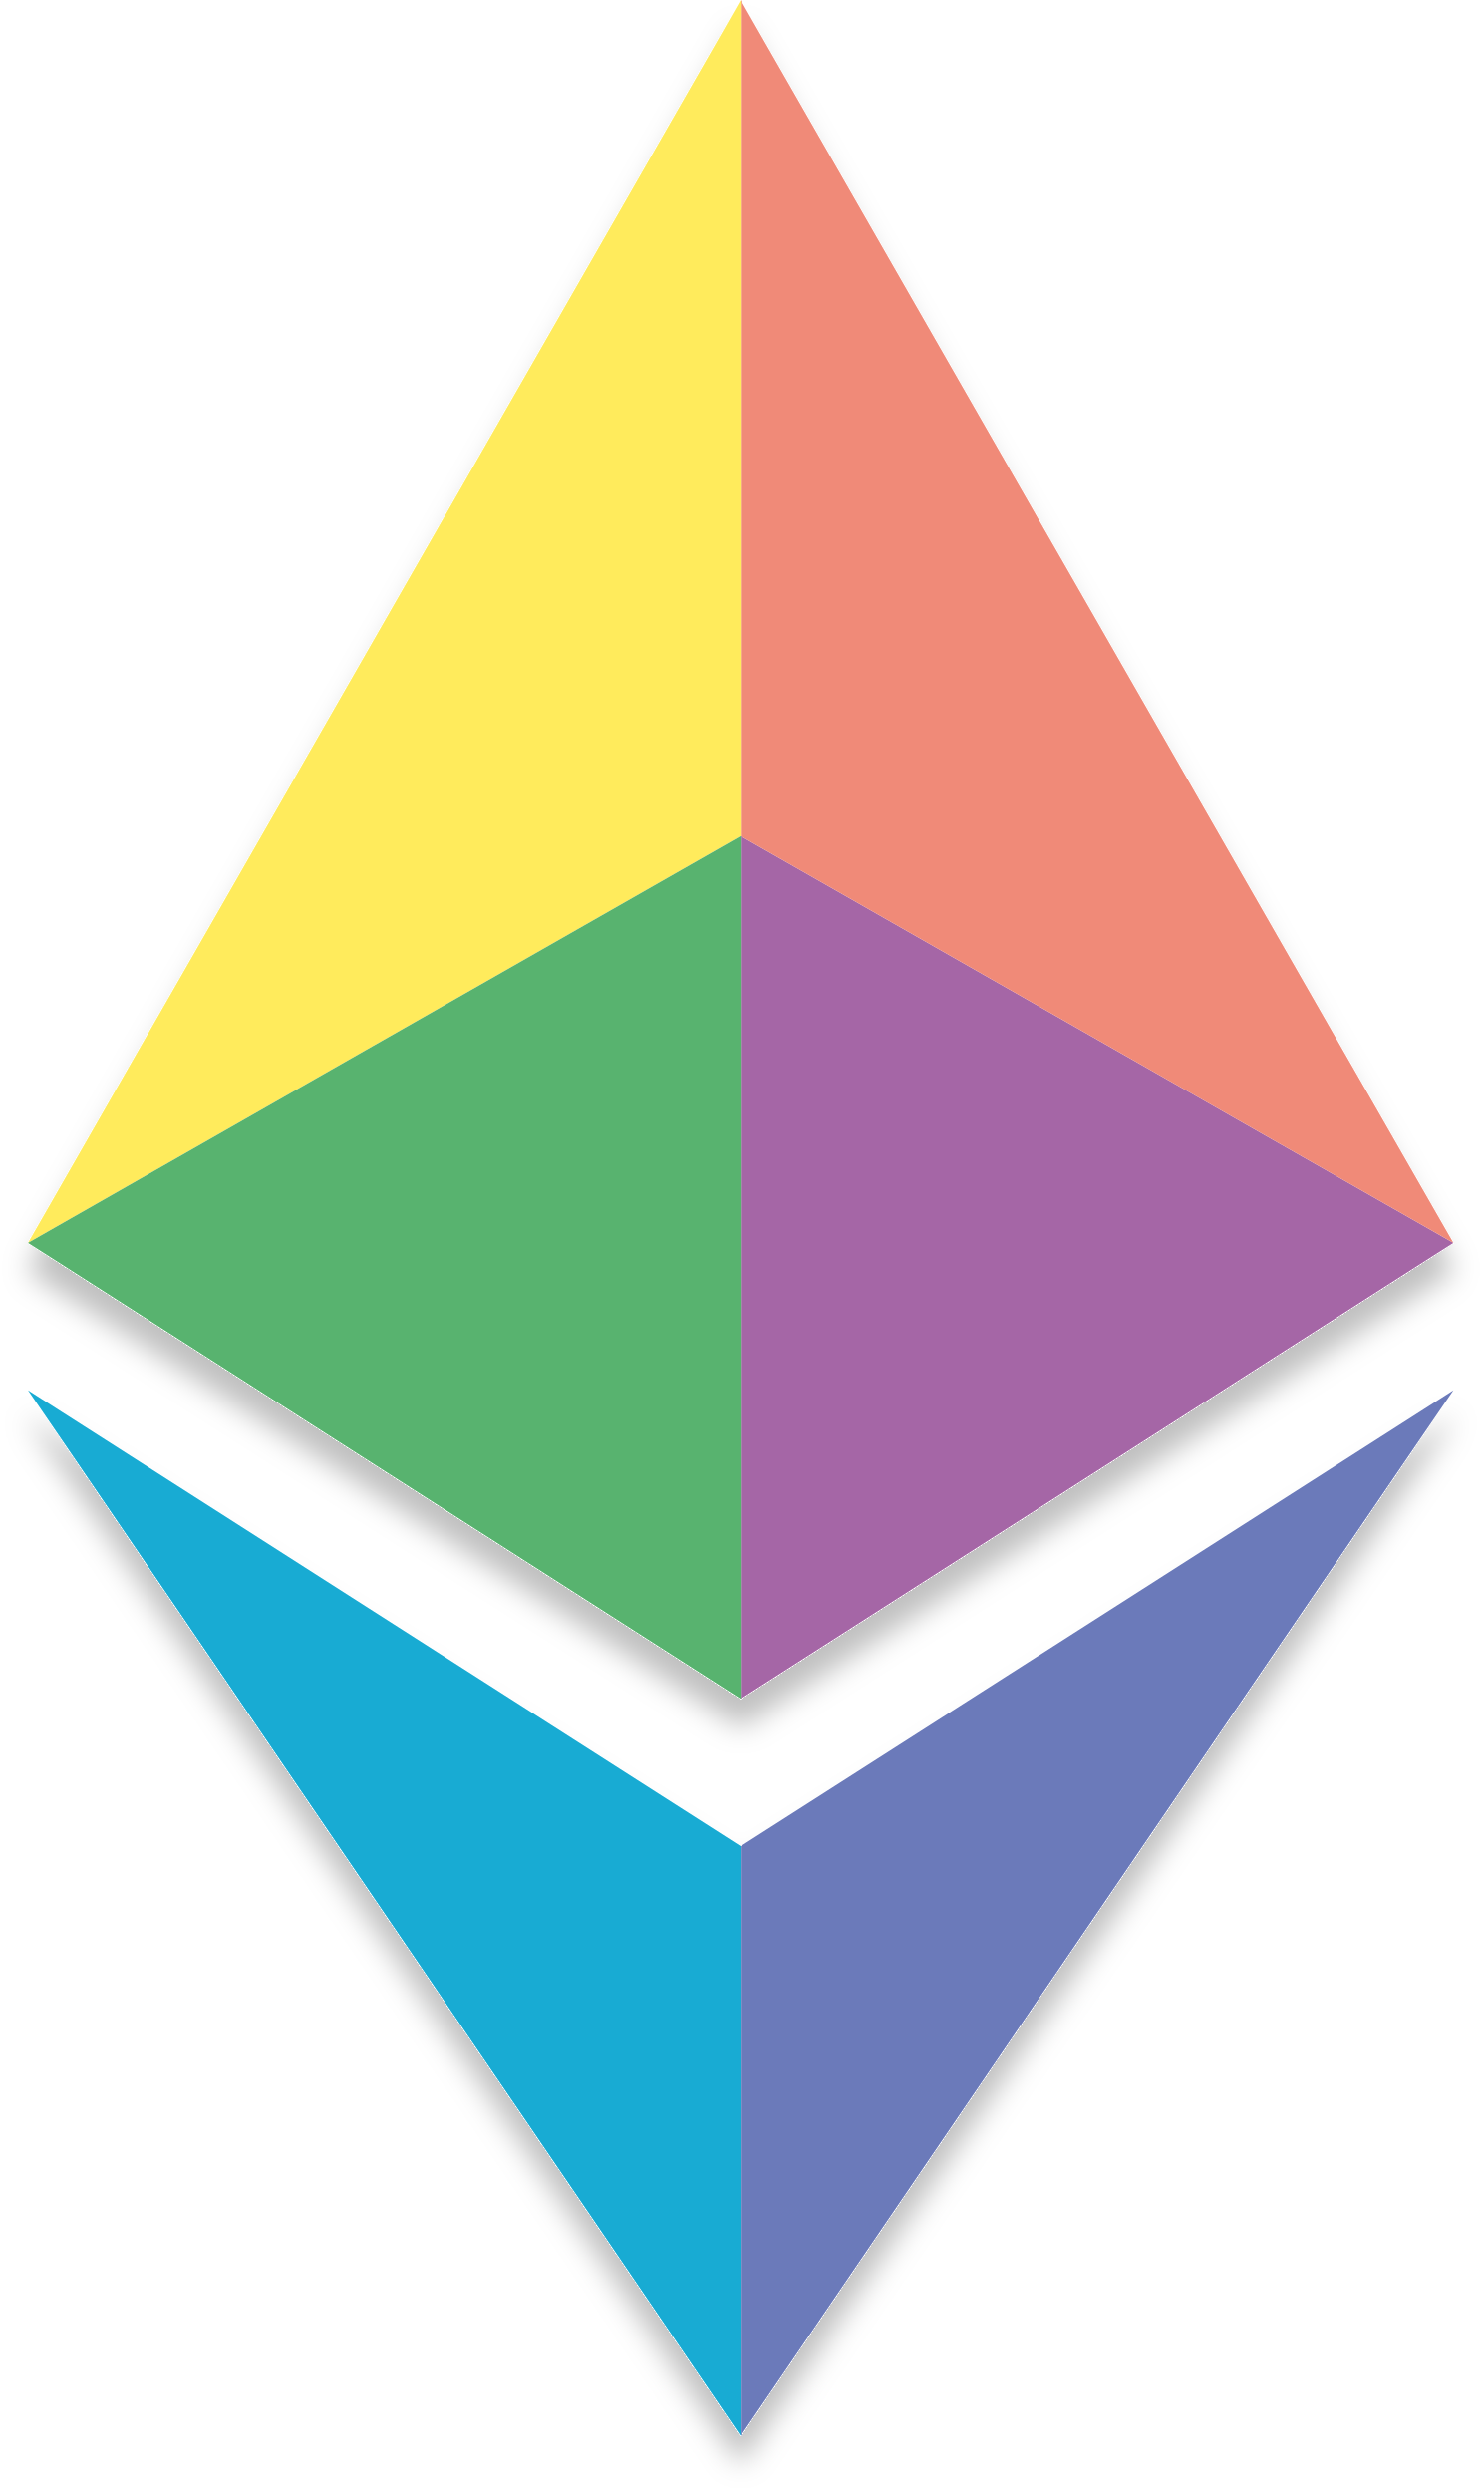
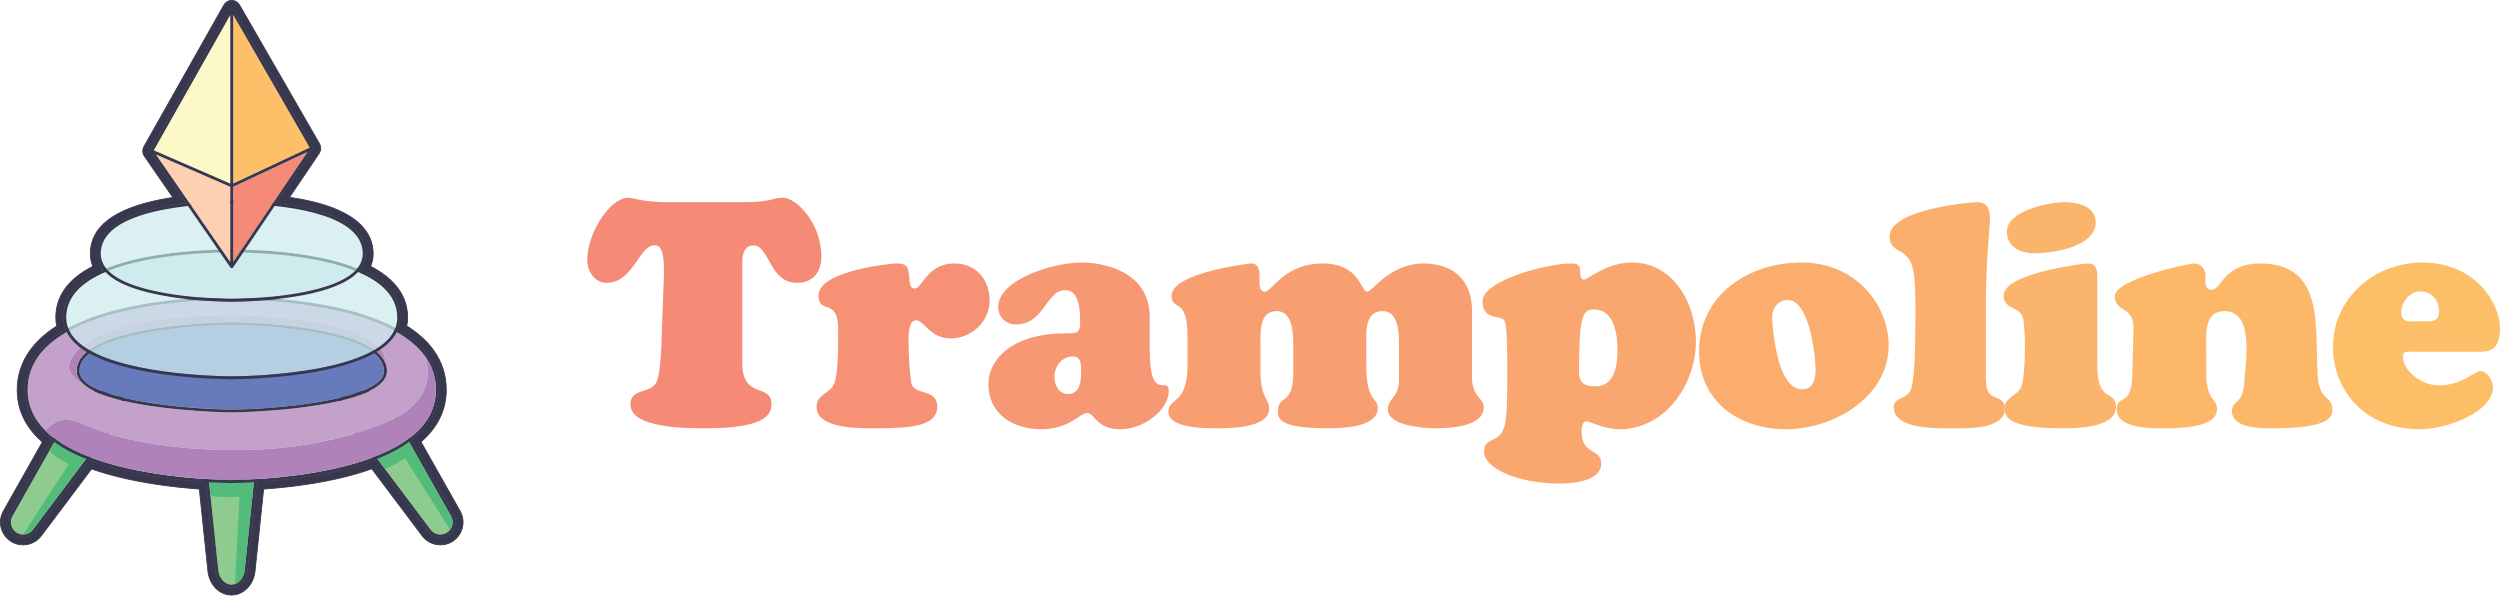
- <svg xmlns="http://www.w3.org/2000/svg" width="212" height="356" viewBox="0 0 212 356" fill="none">
-   <g filter="url(#filter0_d_206_37)">
-     <path d="M105.828 263.741V348L4 198.607L105.828 263.741Z" fill="#18ABD3" />
-     <path d="M207.663 198.607L105.828 348V263.741L207.663 198.607Z" fill="#6B7ABA" />
-     <path d="M207.663 177.557L105.828 119.439V242.699L207.663 177.557Z" fill="#A566A6" />
-     <path d="M207.663 177.557L105.828 0V119.439L207.663 177.557Z" fill="#F08A78" />
-     <path d="M105.828 0V119.439L4 177.557L105.828 0Z" fill="#FFEB5C" />
-     <path d="M105.828 119.439V242.699L4 177.557L105.828 119.439Z" fill="#58B36F" />
+ <svg xmlns="http://www.w3.org/2000/svg" id="Layer_1" data-name="Layer 1" viewBox="0 0 599.124 142.705">
+   <defs>
+     <style>
+       .cls-1 {
+         fill: #f89f72;
+       }
+ 
+       .cls-2 {
+         fill: #f58b77;
+       }
+ 
+       .cls-3 {
+         fill: #fab06c;
+       }
+ 
+       .cls-4 {
+         fill: #faad6c;
+       }
+ 
+       .cls-5 {
+         fill: #f9a66f;
+       }
+ 
+       .cls-6 {
+         fill: #677bbc;
+       }
+ 
+       .cls-7 {
+         fill: #f69175;
+       }
+ 
+       .cls-8 {
+         fill: #f79874;
+       }
+ 
+       .cls-9 {
+         fill: #fdd0b2;
+       }
+ 
+       .cls-10 {
+         fill: #fbb46b;
+       }
+ 
+       .cls-11 {
+         fill: #fcb868;
+       }
+ 
+       .cls-12 {
+         fill: #fdbe68;
+       }
+ 
+       .cls-13 {
+         fill: #fdc068;
+       }
+ 
+       .cls-14 {
+         fill: #fcf8c8;
+       }
+ 
+       .cls-15 {
+         fill: #8dcb8e;
+       }
+ 
+       .cls-16 {
+         fill: #8eacb1;
+       }
+ 
+       .cls-17, .cls-18 {
+         fill: #ceebed;
+       }
+ 
+       .cls-19 {
+         fill: #b082ba;
+       }
+ 
+       .cls-20 {
+         fill: #c3a1cb;
+       }
+ 
+       .cls-21, .cls-22 {
+         fill: #37374d;
+       }
+ 
+       .cls-23 {
+         fill: #54bc7b;
+       }
+ 
+       .cls-22 {
+         stroke: #37374d;
+         stroke-miterlimit: 10;
+         stroke-width: .2px;
+       }
+ 
+       .cls-18 {
+         opacity: .75;
+       }
+     </style>
+   </defs>
+   <g>
+     <g>
+       <g>
+         <path class="cls-15" d="m60.839,115.602l-2.2,21.02c-.17,1.63-1.12,2.92-2.33,3.34-.27.09-.55.14-.84.14-1.59,0-2.95-1.49-3.16-3.48l-1.86-17.74-.34-3.28c-.1-.89.06-1.79.42-2.55.16-.35.38-.68.63-.96.59-.65,1.34-1.01,2.11-1.01h4.4c.78,0,1.53.36,2.11,1.01.26.28.47.61.63.96.37.76.52,1.66.43,2.55Z" />
+         <path class="cls-15" d="m28.789,99.102l-4.82,6.42-16.08,21.39c-.55.73-1.43,1.17-2.34,1.17-1.06,0-2.01-.54-2.54-1.45-.53-.92-.54-2.01-.02-2.93l8.68-15.37,3.69-6.53,3.34-5.91c.52-.92,1.5-1.5,2.56-1.5h5.19c1.13,0,2.12.61,2.62,1.63.51,1.02.41,2.17-.28,3.08Z" />
+         <path class="cls-15" d="m108.059,126.632c-.06.11-.13.21-.22.31v.01c-.55.72-1.39,1.13-2.31,1.13s-1.8-.44-2.35-1.17l-10.89-14.5-5.48-7.29-4.53-6.02c-.68-.91-.79-2.06-.28-3.08.51-1.02,1.49-1.63,2.63-1.63h5.19c1.06,0,2.03.58,2.56,1.5l3.16,5.59,12.55,22.22c.52.92.51,2.01-.03,2.93Z" />
+         <g>
+           <path class="cls-21" d="m57.674,110.386h-4.401c-.979,0-1.912.438-2.629,1.234-.927,1.029-1.387,2.546-1.228,4.058l2.2,21.018c.245,2.342,1.903,4.108,3.857,4.108s3.611-1.766,3.856-4.108l2.2-21.018c.159-1.512-.301-3.029-1.228-4.058-.717-.796-1.65-1.234-2.629-1.234Zm3.161,5.219l-2.2,21.018c-.209,1.985-1.567,3.481-3.161,3.481s-2.953-1.497-3.162-3.481l-2.2-21.018c-.138-1.317.256-2.632,1.053-3.517.582-.646,1.331-1.002,2.108-1.002h4.401c.777,0,1.526.356,2.108,1.002.797.885,1.19,2.199,1.053,3.517Z" />
+           <path class="cls-21" d="m26.445,93.697h-5.189c-1.31,0-2.523.708-3.167,1.848l-15.71,27.814c-.644,1.139-.634,2.493.025,3.622.659,1.13,1.834,1.805,3.142,1.805,1.138,0,2.225-.543,2.908-1.453l20.898-27.813c.834-1.109.967-2.569.348-3.811-.62-1.241-1.867-2.012-3.255-2.012Zm-20.899,34.389c-1.057,0-2.005-.544-2.537-1.457-.532-.912-.54-2.006-.021-2.925l15.71-27.814c.521-.921,1.5-1.493,2.558-1.493h5.189c1.138,0,2.12.607,2.628,1.625.509,1.018.403,2.167-.28,3.077l-20.899,27.813c-.552.735-1.43,1.173-2.348,1.173Z" />
+           <path class="cls-21" d="m108.695,123.359l-15.711-27.814c-.644-1.14-1.857-1.848-3.167-1.848h-5.189c-1.387,0-2.634.771-3.254,2.012-.62,1.241-.487,2.701.346,3.811l20.899,27.813c.684.91,1.771,1.453,2.909,1.453,1.308,0,2.481-.674,3.141-1.804.66-1.129.67-2.484.026-3.623Zm-3.167,4.727c-.919,0-1.797-.438-2.349-1.173l-20.899-27.813c-.684-.909-.788-2.06-.28-3.077.509-1.017,1.491-1.625,2.628-1.625h5.189c1.058,0,2.037.572,2.558,1.493l15.711,27.813c.52.92.512,2.014-.021,2.926-.532.912-1.48,1.457-2.536,1.457Z" />
+         </g>
+         <path class="cls-23" d="m23.969,105.522l-16.08,21.39c-.55.73-1.43,1.17-2.34,1.17l10.93-16.84c-3.172-1.631-4.659-3.177-4.659-3.177l3.539-6.263,8.61,3.72Z" />
+         <path class="cls-23" d="m60.839,115.602l-2.2,21.02c-.17,1.63-1.12,2.92-2.33,3.34l1.079-20.913c-4.33.25-6.939-.167-6.939-.167l-.34-3.28c-.1-.89.06-1.79.42-2.55h9.88c.37.76.52,1.66.43,2.55Z" />
+         <path class="cls-23" d="m108.059,126.632c-.06.11-.13.21-.22.31l-10.77-17.16c-2.69,1.74-4.78,2.63-4.78,2.63l-5.48-7.29,8.73-3.64,12.55,22.22c.52.92.51,2.01-.03,2.93Z" />
+       </g>
+       <g>
+         <path class="cls-20" d="m84.332,81.154s0,0,0,0c-.182-.064-.366-.127-.551-.189h.001c.184.062.368.125.549.189Z" />
+         <path class="cls-20" d="m82.923,80.686s0,0,0,0c-.186-.058-.375-.114-.564-.169,0,0,0,0,.001,0,.188.056.376.111.562.169Z" />
+         <path class="cls-20" d="m79.934,79.863h0c-.186-.045-.374-.087-.561-.131h.002c.186.044.374.086.558.131Z" />
+         <path class="cls-20" d="m81.453,80.256h0c-.187-.051-.377-.1-.566-.149,0,0,.001,0,.002,0,.188.049.377.098.563.149Z" />
+         <path class="cls-20" d="m86.931,82.215s0,0,0,0c-.169-.08-.338-.158-.512-.235,0,0,0,0,0,0,.173.077.342.155.51.235Z" />
+         <path class="cls-20" d="m89.159,83.453s0,0,.001,0c-.147-.097-.292-.195-.447-.289,0,0,0,0,0,0,.154.094.299.191.446.288Z" />
+         <path class="cls-20" d="m85.673,81.663s0,0,0,0c-.177-.072-.355-.142-.536-.212h0c.18.07.358.14.534.212Z" />
+         <path class="cls-20" d="m88.095,82.81s0,0,.001,0c-.159-.088-.317-.175-.482-.26h0c.164.085.322.172.48.26Z" />
+         <path class="cls-20" d="m78.377,79.505s0,0,0,0c-.177-.038-.357-.074-.536-.111.001,0,.002,0,.003,0,.177.037.356.072.532.11Z" />
+         <path class="cls-20" d="m76.79,79.18s0,0,0,0c-.152-.029-.305-.056-.457-.084.002,0,.004,0,.006.001.15.028.301.054.451.083Z" />
+         <path class="cls-20" d="m66.764,77.794s.001,0,.002,0c-.38-.036-.755-.07-1.125-.101,0,0,0,0,0,0,.369.032.743.066,1.122.101Z" />
+         <path class="cls-20" d="m65.327,77.667s0,0,.001,0c-.407-.034-.806-.066-1.197-.095,0,0,0,0,0,0,.391.029.789.061,1.195.095Z" />
+         <path class="cls-20" d="m63.945,77.558s0,0,.001,0c-.441-.032-.87-.062-1.288-.089,0,0,0,0,0,0,.417.027.846.057,1.286.089Z" />
+         <path class="cls-20" d="m62.644,77.468c-3.622-.234-6.333-.278-7.102-.278h0c.769,0,3.48.044,7.102.278,0,0,0,0,0,0Z" />
+         <path class="cls-20" d="m72.653,78.489s.008.001.012.002c-.214-.031-.429-.064-.642-.094,0,0,0,0,0,0,.209.029.42.061.63.092Z" />
+         <path class="cls-20" d="m90.107,84.146s0,0,.001.001c-.134-.108-.264-.217-.407-.322,0,0,0,0,0,0,.142.104.272.213.405.321Z" />
+         <path class="cls-20" d="m68.25,77.942s.001,0,.002,0c-.355-.037-.708-.074-1.056-.108,0,0,0,0,0,0,.347.034.699.07,1.053.108Z" />
+         <path class="cls-20" d="m71.275,78.3s.003,0,.005,0c-.296-.039-.592-.079-.885-.115,0,0,0,0,0,0,.292.036.586.076.88.114Z" />
+         <path class="cls-20" d="m69.763,78.111s.002,0,.003,0c-.33-.039-.66-.078-.986-.114,0,0,0,0,0,0,.325.036.653.074.982.113Z" />
+         <path class="cls-20" d="m92.232,86.718s.003.006.005.009c-.099-.214-.2-.427-.328-.631,0,0,0,0,0,0,.126.201.225.411.323.622Z" />
+         <path class="cls-20" d="m75.168,78.884c.007.001.014.002.022.003-.007-.001-.014-.002-.022-.003Z" />
+         <path class="cls-20" d="m91.627,85.709s.001.002.002.003c-.104-.142-.2-.286-.318-.423,0,0,0,0,0,0,.116.136.212.279.315.42Z" />
+         <path class="cls-20" d="m19.872,101.704c10.47,4.84,26.74,6.156,35.67,6.156s20.538-.695,34.352-5.509c16.861-5.876,11.989-16.6,11.898-17.061h0v-.01c-9.82-13.47-43.66-13.47-46.25-13.47-3.03,0-48.92,0-48.92,21.62,0,3.9,1.59,7.1,4.22,9.72,11.84,11.9,44.7,11.9,44.7,11.9h0s-32.86,0-44.7-11.9c2.4-2.57,4.82-3.386,9.03-1.446Zm35.72-26.184s36.752,0,36.76,11.426c.251.612.385,1.262.385,1.953,0,1.632-1.138,2.997-3.003,4.141-8.374,5.147-31.615,5.799-34.192,5.799-1.18,0-6.689-.139-13.117-.779-.028-.003-.057-.006-.086-.009-.495-.05-.994-.102-1.498-.158-.047-.005-.093-.01-.14-.015-.526-.059-1.055-.12-1.588-.186-.004,0-.008,0-.013-.002-1.107-.137-2.223-.289-3.333-.459-.007-.001-.015-.002-.022-.003-.52-.08-1.037-.164-1.552-.251-.075-.013-.149-.026-.223-.039-.461-.079-.919-.162-1.374-.248-.079-.015-.158-.03-.237-.045-.487-.094-.969-.191-1.446-.292-.029-.006-.059-.012-.088-.018-1.049-.225-2.068-.47-3.043-.736-.009-.003-.018-.005-.027-.008-.456-.125-.899-.255-1.333-.389-.067-.021-.132-.042-.198-.063-.385-.121-.759-.246-1.124-.375-.068-.024-.136-.048-.203-.072-.384-.139-.756-.282-1.114-.43-.03-.012-.062-.024-.091-.037-.795-.333-1.522-.688-2.167-1.07-.023-.014-.044-.028-.066-.042-.205-.123-.41-.246-.597-.374,0,0,0-.01-.01-.01,0,0,0,0,0,0-.361-.15-4.37-2.61-4.37-4.71,0-2.27,3.85-12.5,39.11-12.5Z" />
+         <path class="cls-20" d="m90.931,84.892s.001,0,.002.002c-.119-.121-.232-.244-.361-.362,0,0,0,0,0,0,.129.117.241.24.359.36Z" />
+         <path class="cls-6" d="m92.031,88.9c0-.288-.028-.571-.081-.848-.029-.144-.08-.282-.123-.423-.034-.116-.06-.234-.104-.347-3.026-7.614-27.312-9.39-36.183-9.39-9.468,0-36.496,2.022-36.496,11.007,0,.207.027.409.072.607.008.035.019.07.029.105.044.165.103.327.177.486.017.037.033.074.052.111.137.268.326.525.542.777.135.157.282.314.453.47.059.054.123.107.185.16.172.147.36.292.562.437.123.087.244.175.376.26.065.042.133.083.201.125.225.137.458.273.707.405.016.009.033.018.049.026,2.645,1.385,6.584,2.446,10.908,3.242.169.031.337.062.507.092.094.017.19.032.284.049,8.009,1.379,16.922,1.828,20.646,1.883.255.003.509.005.745.005,7.003,0,22.791-1.131,31.119-4.384,3.257-1.273,5.372-2.871,5.372-4.854Z" />
+         <path class="cls-6" d="m91.724,87.282c.044.113.069.231.104.347-.035-.115-.059-.234-.104-.347Z" />
+         <path class="cls-6" d="m54.795,98.133c-3.724-.055-12.637-.504-20.646-1.883,7.4,1.294,15.743,1.833,20.646,1.883Z" />
+         <path class="cls-6" d="m19.146,89.612c-.009-.035-.021-.07-.029-.105.008.035.019.07.029.105Z" />
+         <path class="cls-6" d="m21.693,92.436c-.067-.041-.135-.083-.201-.125.066.042.133.083.201.125Z" />
+         <path class="cls-6" d="m22.449,92.867c-.017-.009-.033-.018-.049-.026.016.009.033.018.049.026Z" />
+         <path class="cls-6" d="m33.865,96.201c-.17-.03-.338-.062-.507-.092.169.031.337.062.507.092Z" />
+         <path class="cls-6" d="m92.036,88.899c0-.29-.031-.572-.085-.847.053.277.081.56.081.848,0,1.982-2.115,3.581-5.372,4.854,3.26-1.273,5.376-2.872,5.376-4.855Z" />
+         <path class="cls-6" d="m19.374,90.208c-.019-.037-.034-.074-.052-.111.017.037.033.074.052.111Z" />
+         <path class="cls-6" d="m20.369,91.454c-.17-.156-.318-.313-.453-.47.137.159.285.316.453.47Z" />
+         <path class="cls-6" d="m21.116,92.051c-.202-.144-.39-.29-.562-.437.174.148.361.294.562.437Z" />
+         <g>
+           <path class="cls-21" d="m102.403,84.941c-.014-.025-.029-.05-.046-.073-9.546-13.094-40.673-13.758-46.816-13.758-3.243,0-14.684.196-25.752,2.72-15.615,3.561-23.868,10.338-23.868,19.6,0,3.853,1.489,7.29,4.426,10.216,5.016,5.041,14.161,8.611,27.178,10.608,9.636,1.479,17.933,1.496,18.016,1.496.123,0,12.445-.031,24.606-2.719,16.358-3.615,25.004-10.393,25.004-19.601,0-3.124-.925-5.98-2.749-8.489Zm-.612.339v.01c1.69,2.3,2.66,4.99,2.66,8.14,0,21.62-48.91,21.62-48.91,21.62,0,0-32.86,0-44.7-11.9-2.63-2.62-4.22-5.82-4.22-9.72,0-21.62,45.89-21.62,48.92-21.62,2.59,0,36.43,0,46.25,13.47Z" />
+           <path class="cls-21" d="m18.483,89.826c.054.195.125.386.212.573.025.053.05.106.077.159.134.257.288.51.48.752h.01c.073.091.172.174.253.262.122.133.24.267.38.394.12.11.257.215.389.322.144.115.285.231.442.343.045.032.081.067.127.099.01,0,.01.01.01.01.187.128.392.251.597.374.023.014.043.028.066.042.645.381,1.372.737,2.167,1.07.03.013.061.024.091.037.358.148.73.291,1.114.43.067.024.135.048.203.072.365.129.739.254,1.124.375.066.021.132.042.198.063.434.134.878.264,1.333.389.009.003.018.005.027.008.974.266,1.994.511,3.043.736.029.006.059.012.088.018.477.102.959.199,1.446.292.079.015.158.03.237.045.455.086.913.169,1.374.248.074.013.149.026.223.039.515.087,1.033.172,1.552.251.007.001.015.002.022.003,1.11.17,2.227.323,3.333.459.004,0,.008.001.013.002.532.066,1.062.127,1.588.186.047.005.093.01.14.015.503.056,1.003.108,1.498.158.028.003.057.006.086.009,6.429.64,11.937.779,13.117.779,2.577,0,25.818-.652,34.192-5.799,1.865-1.145,3.003-2.509,3.003-4.141,0-.691-.134-1.341-.385-1.953,0,.001,0,.002,0,.004-.031-.077-.079-.148-.115-.223-.001-.003-.003-.006-.005-.009-.098-.21-.197-.421-.323-.622,0,0,0,0,0,0-.055-.089-.123-.173-.188-.258-.032-.042-.062-.086-.094-.128-.103-.141-.199-.284-.315-.42,0,0,0,0,0,0-.116-.135-.25-.264-.378-.395,0,0,0-.001-.002-.002-.118-.121-.231-.243-.359-.36,0,0,0,0,0,0-.119-.108-.25-.211-.38-.316-.029-.023-.056-.047-.085-.071-.133-.108-.263-.217-.405-.321-.105-.077-.219-.151-.33-.225-.072-.048-.14-.097-.212-.145,0,0,0,0-.001,0-.147-.097-.292-.194-.446-.288,0,0,0,0,0,0-.198-.121-.406-.238-.616-.354,0,0,0,0-.001,0-.158-.087-.316-.175-.48-.26h0c-.222-.115-.451-.226-.683-.335,0,0,0,0,0,0-.168-.079-.337-.158-.51-.235-.025-.011-.05-.021-.075-.032-.22-.097-.443-.192-.671-.285,0,0,0,0,0,0-.176-.072-.354-.142-.534-.211h0c-.264-.102-.532-.201-.805-.298,0,0,0,0,0,0-.181-.064-.364-.126-.549-.188h-.001c-.17-.057-.343-.112-.515-.168-.115-.037-.228-.076-.344-.112-.185-.058-.373-.113-.562-.169,0,0,0,0-.001,0-.3-.089-.601-.177-.907-.261h0c-.186-.051-.375-.1-.563-.149-.288-.075-.577-.15-.869-.222-.029-.007-.057-.015-.086-.022h0c-.185-.045-.372-.087-.558-.131h-.002c-.331-.078-.661-.155-.997-.227,0,0,0,0,0,0-.176-.038-.354-.073-.532-.11,0,0-.002,0-.003,0-.349-.073-.698-.146-1.051-.214,0,0,0,0,0,0-.15-.029-.301-.055-.451-.083-.002,0-.004,0-.006-.001-.38-.071-.761-.142-1.143-.208-.007-.001-.014-.002-.022-.003-.834-.144-1.67-.272-2.503-.393-.004,0-.008-.001-.012-.002-.21-.03-.421-.063-.63-.092,0,0,0,0,0,0-.144-.02-.287-.038-.431-.057-.105-.014-.211-.028-.317-.042-.294-.039-.588-.078-.88-.114-.046-.006-.09-.011-.136-.016-.165-.02-.329-.039-.494-.058,0,0-.002,0-.003,0-.329-.039-.657-.078-.982-.113-.011-.001-.021-.002-.032-.003-.167-.018-.331-.035-.497-.052,0,0-.001,0-.002,0-.354-.037-.706-.074-1.053-.108,0,0,0,0,0,0-.145-.014-.287-.027-.431-.04,0,0-.001,0-.002,0-.379-.036-.754-.07-1.122-.101,0,0,0,0,0,0-.105-.009-.208-.017-.313-.026,0,0,0,0-.001,0-.406-.034-.804-.066-1.195-.095,0,0,0,0,0,0-.062-.005-.123-.009-.185-.014,0,0,0,0-.001,0-.44-.032-.869-.062-1.286-.089,0,0,0,0,0,0-.001,0-.002,0-.004,0-.004,0-.008,0-.011,0-3.621-.234-6.332-.278-7.102-.278-1.331,0-8.456.127-16.118,1.159-6.749.909-13.914,2.519-17.911,5.37-1.97,1.405-3.17,3.111-3.17,5.181,0,.262.038.515.094.763.013.055.032.109.047.164Zm68.177,3.928c-8.328,3.253-24.116,4.384-31.119,4.384-.236,0-.49-.002-.745-.005-4.903-.05-13.245-.589-20.646-1.883-.094-.017-.19-.032-.284-.049-.17-.03-.338-.061-.507-.092-4.324-.796-8.263-1.857-10.908-3.242-.017-.009-.033-.018-.049-.026-.249-.132-.482-.267-.707-.405-.068-.041-.135-.083-.201-.125-.133-.085-.253-.173-.376-.26-.201-.143-.388-.288-.562-.437-.062-.053-.127-.106-.185-.16-.167-.153-.315-.31-.453-.47-.102-.119-.196-.239-.284-.36-.092-.138-.187-.277-.258-.416-.019-.037-.034-.074-.052-.111-.074-.159-.133-.321-.177-.486-.009-.035-.021-.07-.029-.105-.045-.199-.072-.401-.072-.607,0-8.985,27.028-11.007,36.496-11.007,8.871,0,33.157,1.776,36.183,9.39.045.113.068.231.104.347.043.141.095.279.123.423.055.275.085.557.085.847,0,1.983-2.117,3.581-5.376,4.855Z" />
+         </g>
+         <path class="cls-19" d="m104.452,93.43c0-3.15-.97-5.84-2.66-8.14.091.461,4.963,11.185-11.898,17.061-13.814,4.814-25.432,5.509-34.352,5.509s-25.2-1.316-35.67-6.156c-4.21-1.94-6.63-1.124-9.03,1.446,11.84,11.9,44.7,11.9,44.7,11.9.002,0,48.91,0,48.91-21.62Z" />
+         <path class="cls-19" d="m101.791,85.29h0c1.69,2.3,2.66,4.99,2.66,8.14,0,21.62-48.908,21.62-48.91,21.62h0s48.91,0,48.91-21.62c0-3.15-.97-5.84-2.66-8.14Z" />
+         <path class="cls-19" d="m20.851,92.73c-.046-.032-.082-.067-.127-.099-.157-.111-.298-.227-.44-.342-.133-.107-.27-.212-.39-.323-.139-.128-.257-.261-.378-.393-.082-.089-.18-.172-.254-.264h-.01c-.192-.242-.345-.494-.48-.752-.027-.052-.052-.105-.077-.158-.087-.187-.158-.379-.212-.574-.015-.054-.034-.108-.047-.162-.056-.248-.094-.501-.094-.763,0-2.071,1.2-3.776,3.171-5.181,3.987-2.845,11.13-4.454,17.865-5.364,7.68-1.038,14.831-1.165,16.164-1.165h0c.769,0,3.481.044,7.102.278.005,0,.009,0,.014,0,.418.027.847.057,1.288.089.062.005.123.009.185.014.391.029.79.061,1.197.095.104.009.207.017.313.026.37.032.745.066,1.125.101.144.013.286.026.431.04.348.034.701.07,1.056.108.177.018.35.036.528.055.326.036.656.075.986.114.21.025.418.048.629.074.293.036.589.076.885.115.248.032.494.063.743.097.214.03.428.063.642.094.833.12,1.669.249,2.503.393.007.001.014.002.022.003.382.066.763.137,1.143.208.152.028.305.055.457.084.353.068.701.141,1.051.214.179.037.358.073.536.111.335.073.666.15.997.227.187.044.375.086.561.131.321.078.637.161.952.243.189.05.379.098.566.15.307.084.607.172.907.261.189.056.378.112.564.169.291.09.575.184.858.279.185.062.369.125.551.189.273.097.541.196.805.298.181.07.359.14.536.212.253.103.502.208.745.316.174.077.344.156.512.235.233.11.462.221.683.335.165.085.323.173.482.26.21.116.418.233.616.354.155.094.3.192.447.289.185.122.37.244.542.37.143.105.273.214.407.322.158.127.318.253.463.385.129.117.242.241.361.362.128.131.262.259.378.395.117.137.214.281.318.423.094.128.198.252.28.384.128.204.229.418.328.631.034.074.083.144.114.22-.008-11.426-36.76-11.426-36.76-11.426-35.26,0-39.11,10.23-39.11,12.5,0,2.1,4.009,4.559,4.37,4.71Z" />
+         <path class="cls-19" d="m19.894,91.967s0,0,0,0c.121.11.257.216.39.323,0,0,0,0,0,0-.132-.106-.269-.212-.389-.322Z" />
+         <path class="cls-19" d="m19.262,91.31h0c.073.091.172.175.254.264,0,0,0,0-.001-.001-.081-.088-.179-.172-.253-.262Z" />
+         <path class="cls-19" d="m18.772,90.558c.134.258.288.51.48.752h0c-.192-.242-.345-.494-.48-.752,0,0,0,0,0,0Z" />
+         <path class="cls-19" d="m55.541,77.19h0c-1.333,0-8.484.127-16.164,1.165.015-.002.03-.004.045-.006,7.663-1.032,14.788-1.159,16.118-1.159Z" />
+         <path class="cls-19" d="m18.342,88.9c0-2.07,1.2-3.776,3.17-5.181,0,0,0,0,0,0-1.97,1.405-3.171,3.111-3.171,5.181,0,.262.038.515.094.763,0,0,0,0,0,0-.056-.248-.094-.501-.094-.763Z" />
+         <path class="cls-19" d="m20.724,92.631s0,0,0,0c.045.032.081.067.127.099,0,0,0,0,0,0-.046-.032-.082-.067-.127-.099Z" />
+         <path class="cls-19" d="m18.483,89.826s0,0,0,0c.054.196.125.387.212.574,0,0,0,0,0,0-.087-.187-.157-.378-.212-.573Z" />
+         <path class="cls-19" d="m19.894,91.966c-.139-.127-.257-.261-.378-.393.122.132.239.265.378.393Z" />
+         <path class="cls-19" d="m18.772,90.558c-.027-.052-.052-.105-.077-.158.025.053.049.106.077.158Z" />
+         <path class="cls-19" d="m18.483,89.825c-.015-.054-.034-.108-.047-.162.012.055.032.108.047.162Z" />
+         <path class="cls-19" d="m20.724,92.631c-.156-.111-.297-.227-.44-.342.143.115.284.231.44.342Z" />
+         <path class="cls-19" d="m92.352,86.95s0-.002,0-.004c-.031-.076-.08-.145-.114-.22.035.076.083.147.115.223Z" />
+         <path class="cls-19" d="m90.933,84.894c.128.131.262.259.378.395-.116-.135-.25-.264-.378-.395Z" />
+         <path class="cls-19" d="m85.674,81.664c.253.103.502.208.745.316-.244-.108-.492-.213-.745-.316Z" />
+         <path class="cls-19" d="m82.924,80.686c.291.09.575.184.858.279-.283-.095-.567-.189-.858-.279Z" />
+         <path class="cls-19" d="m84.333,81.154c.273.097.541.196.805.298-.264-.102-.532-.201-.805-.298Z" />
+         <path class="cls-19" d="m79.935,79.863c.321.078.637.161.952.243-.316-.083-.631-.165-.952-.243Z" />
+         <path class="cls-19" d="m81.453,80.256c.306.084.607.172.907.261-.3-.089-.6-.177-.907-.261Z" />
+         <path class="cls-19" d="m86.932,82.215c.233.11.462.221.683.335-.222-.114-.451-.225-.683-.335Z" />
+         <path class="cls-19" d="m91.629,85.711c.094.128.198.252.28.384-.082-.132-.186-.256-.28-.384Z" />
+         <path class="cls-19" d="m90.108,84.147c.158.127.318.253.463.385-.145-.132-.306-.258-.463-.385Z" />
+         <path class="cls-19" d="m88.097,82.811c.21.116.418.233.616.354-.198-.121-.406-.238-.616-.354Z" />
+         <path class="cls-19" d="m89.16,83.454c.185.122.37.244.542.37-.172-.127-.357-.248-.542-.37Z" />
+         <path class="cls-19" d="m78.377,79.505c.335.073.666.15.997.227-.331-.077-.661-.154-.997-.227Z" />
+         <path class="cls-19" d="m63.946,77.558c.062.005.123.009.185.014-.062-.005-.123-.009-.185-.014Z" />
+         <path class="cls-19" d="m68.252,77.943c.176.018.351.036.528.055-.178-.019-.352-.037-.528-.055Z" />
+         <path class="cls-19" d="m69.766,78.112c.21.025.418.048.629.074-.211-.026-.419-.049-.629-.074Z" />
+         <path class="cls-19" d="m65.328,77.667c.104.009.207.017.313.026-.105-.009-.208-.017-.313-.026Z" />
+         <path class="cls-19" d="m21.512,83.719c3.988-2.844,11.13-4.454,17.865-5.364-6.736.909-13.878,2.519-17.865,5.364Z" />
+         <path class="cls-19" d="m62.644,77.468s.009,0,.014,0c-.005,0-.009,0-.014,0Z" />
+         <path class="cls-19" d="m66.766,77.794c.144.013.286.026.431.04-.145-.014-.287-.027-.431-.04Z" />
+         <path class="cls-19" d="m71.28,78.3c.248.032.494.063.743.097-.249-.034-.495-.065-.743-.097Z" />
+         <path class="cls-19" d="m76.791,79.18c.353.068.702.141,1.051.214-.349-.073-.698-.146-1.051-.214Z" />
+         <path class="cls-19" d="m75.19,78.887c.382.066.763.137,1.143.208-.381-.071-.761-.143-1.143-.208Z" />
+         <path class="cls-19" d="m72.665,78.491c.833.121,1.669.249,2.503.393-.834-.143-1.67-.272-2.503-.393Z" />
+         <path class="cls-19" d="m18.436,89.662s0,0,0,0c.013.055.032.108.047.162,0,0,0,0,0,0-.015-.055-.034-.108-.047-.164Z" />
+         <path class="cls-19" d="m39.423,78.349c-.015.002-.03.004-.045.006-6.735.91-13.877,2.52-17.865,5.364,0,0,0,0,0,0,3.997-2.85,11.162-4.461,17.911-5.37Z" />
+         <path class="cls-19" d="m20.283,92.288s0,0,0,0c.143.115.284.231.44.342,0,0,0,0,0,0-.157-.111-.298-.227-.442-.343Z" />
+         <path class="cls-19" d="m18.695,90.399s0,0,0,0c.025.053.05.106.077.158,0,0,0,0,0,0-.027-.053-.052-.106-.077-.159Z" />
+         <path class="cls-19" d="m19.514,91.572s0,0,.001.001c.122.132.24.266.378.393,0,0,0,0,0,0-.139-.128-.258-.262-.38-.394Z" />
+       </g>
+     </g>
+     <g>
+       <path class="cls-18" d="m72.699,70.732c-8.132,1.567-16.792,1.585-17.156,1.585-.921,0-22.628-.075-29.753-6.622-.181-.165-.35-.334-.51-.506-5.43,2.311-9.404,5.755-9.404,10.911,0,2.532,1.271,4.612,3.362,6.325,8.899,7.27,32.664,7.764,36.299,7.764,4.486,0,39.661-.746,39.661-14.089,0-2.889-1.25-5.253-3.31-7.165v-.01c-1.605-1.499-3.709-2.727-6.088-3.74-2.267,2.442-6.637,4.303-13.101,5.548Z" />
+       <path class="cls-18" d="m55.537,59.798h.02c5.131,0,19.883.395,30.042,4.542.841-1.032,1.33-2.206,1.33-3.549,0-2.031-.833-3.724-2.232-5.127v-.011h-.012c-6.811-6.843-26.98-6.843-29.142-6.843-2.614,0-31.397,0-31.397,11.981,0,1.347.483,2.521,1.324,3.548,2.5-1.015,5.438-1.878,8.841-2.577,8.634-1.773,17.716-1.965,21.227-1.965Z" />
+       <path class="cls-17" d="m55.543,71.616c2.999,0,23.323-.417,29.565-6.719-10.988-4.389-27.312-4.4-29.55-4.4h-.02c-2.163,0-18.543-.004-29.564,4.395.095.095.187.192.289.284,6.568,6.035,26.332,6.439,29.281,6.439Z" />
+       <path class="cls-16" d="m55.557,59.798h-.02c-3.511,0-12.594.191-21.228,1.965-3.403.699-6.341,1.562-8.841,2.577.088.107.177.213.272.317.074.08.153.158.231.237,11.021-4.399,27.401-4.395,29.564-4.395h.02c2.239,0,18.562.011,29.55,4.4.09-.091.165-.189.249-.283.082-.091.166-.181.242-.274-10.158-4.148-24.91-4.542-30.042-4.542Z" />
+       <path class="cls-21" d="m92.434,68.486c-.021-.026-.043-.051-.068-.074-1.62-1.512-3.713-2.76-6.085-3.79.89-1.157,1.348-2.433,1.348-3.832,0-2.09-.804-3.965-2.39-5.574-.033-.041-.071-.079-.112-.111-6.555-6.49-24.292-6.995-29.584-6.995-2.774,0-9.965.147-16.815,1.511-10.14,2.019-15.282,5.777-15.282,11.17,0,1.391.454,2.674,1.35,3.831-6.381,2.754-9.619,6.592-9.619,11.478,0,2.59,1.217,4.9,3.618,6.866,9.587,7.832,35.638,7.923,36.743,7.923,1.648,0,40.361-.168,40.361-14.789,0-2.889-1.165-5.45-3.464-7.613Zm-36.897,21.702c-3.635,0-27.4-.494-36.299-7.764-2.091-1.712-3.362-3.793-3.362-6.325,0-5.155,3.974-8.599,9.404-10.911.161.171.329.34.51.506,7.125,6.547,28.832,6.622,29.753,6.622.365,0,9.025-.018,17.156-1.585,6.464-1.245,10.834-3.106,13.101-5.548,2.38,1.013,4.483,2.241,6.088,3.74v.01c2.059,1.912,3.31,4.276,3.31,7.165,0,13.343-35.175,14.089-39.661,14.089Zm.006-41.379c2.162,0,22.331,0,29.142,6.843h.012v.011c1.399,1.402,2.232,3.096,2.232,5.127,0,1.344-.489,2.518-1.33,3.549-.076.093-.16.183-.242.274-.084.094-.159.191-.249.283-6.241,6.302-26.566,6.719-29.565,6.719-2.949,0-22.713-.404-29.281-6.439-.102-.093-.194-.189-.289-.284-.078-.078-.158-.156-.231-.236-.095-.104-.185-.21-.272-.317-.841-1.027-1.324-2.201-1.324-3.548,0-11.981,28.784-11.981,31.397-11.981Z" />
+     </g>
+     <g>
+       <polygon class="cls-14" points="36.855 36.028 55.187 44.002 55.187 3.573 36.855 36.028" />
+       <polygon class="cls-13" points="74.222 35.38 55.886 3.55 55.886 43.985 74.222 35.38" />
+       <polygon class="cls-9" points="37.344 37.004 55.187 62.832 55.187 44.766 52.018 43.387 37.344 37.004" />
+       <polygon class="cls-9" points="37.344 37.004 37.344 37.004 52.018 43.387 37.344 37.004" />
+       <polygon class="cls-2" points="55.886 62.81 73.715 36.392 69.264 38.48 55.886 44.759 55.886 62.81" />
+       <polygon class="cls-2" points="69.264 38.48 55.886 44.758 55.886 44.759 69.264 38.48" />
+       <path class="cls-21" d="m75.019,35.361L55.84,2.066c-.005-.008-.014-.009-.019-.017-.021-.03-.052-.048-.08-.07-.031-.024-.058-.051-.096-.064-.008-.003-.012-.011-.02-.013-.031-.009-.06.006-.091.006-.03,0-.058-.014-.088-.006-.008.002-.012.01-.019.013-.038.013-.066.04-.096.064-.028.022-.059.04-.079.071-.005.008-.015.009-.019.017l-19.178,33.953c-.026.047-.039.098-.042.151,0,.009.003.017.003.026,0,.036,0,.072.012.107.008.023.024.041.037.062.005.008.002.018.007.025l19.178,27.76s.004.003.006.005c.005.007.014.01.019.017.037.044.085.078.14.099.008.003.012.012.02.014.034.011.068.016.103.016.035,0,.069-.005.104-.016.009-.003.013-.012.021-.015.053-.021.098-.054.134-.096.007-.008.018-.013.024-.022.002-.002.005-.003.007-.006l19.179-28.419c.005-.007.002-.017.007-.025.013-.022.029-.042.037-.066.011-.035.011-.072.011-.108,0-.008.003-.015.002-.022-.004-.052-.017-.103-.043-.149Zm-1.304,1.031l-17.829,26.418v-18.051h0s13.378-6.278,13.378-6.278l4.451-2.089ZM55.187,3.573v40.43l-18.332-7.974L55.187,3.573Zm.699,40.413V3.55l18.336,31.831-18.336,8.605Zm-18.542-6.981l17.843,7.761v18.066l-17.843-25.828h0Z" />
+     </g>
  </g>
-   <defs>
-     <filter id="filter0_d_206_37" x="0" y="0" width="211.663" height="356" filterUnits="userSpaceOnUse" color-interpolation-filters="sRGB">
-       <feFlood flood-opacity="0" result="BackgroundImageFix" />
-       <feColorMatrix in="SourceAlpha" type="matrix" values="0 0 0 0 0 0 0 0 0 0 0 0 0 0 0 0 0 0 127 0" result="hardAlpha" />
-       <feOffset dy="4" />
-       <feGaussianBlur stdDeviation="2" />
-       <feComposite in2="hardAlpha" operator="out" />
-       <feColorMatrix type="matrix" values="0 0 0 0 0 0 0 0 0 0 0 0 0 0 0 0 0 0 0.25 0" />
-       <feBlend mode="normal" in2="BackgroundImageFix" result="effect1_dropShadow_206_37" />
-       <feBlend mode="normal" in="SourceGraphic" in2="effect1_dropShadow_206_37" result="shape" />
-     </filter>
-   </defs>
+   <path class="cls-22" d="m55.604,1.9c.007,0,.014,0,.021.003.008.002.012.011.02.013.038.013.066.04.096.064.028.022.059.039.08.07.005.007.014.009.019.017l19.179,33.294c.027.046.04.097.043.149,0,.007-.002.015-.002.022,0,.037,0,.073-.011.108-.008.025-.024.044-.037.066-.004.008-.002.017-.007.024l-8.748,12.962c6.903.763,14.918,2.499,18.87,6.412.041.033.078.07.112.111,1.586,1.61,2.39,3.485,2.39,5.574,0,1.398-.457,2.675-1.348,3.832,2.372,1.03,4.466,2.278,6.085,3.79.024.023.047.048.068.074,2.299,2.163,3.464,4.724,3.464,7.614,0,1.013-.203,1.951-.549,2.83,2.854,1.622,5.286,3.575,7.009,5.938.017.023.032.048.046.073,1.824,2.509,2.749,5.365,2.749,8.489,0,4.671-2.235,8.713-6.563,12.038l10.106,17.891c.644,1.139.634,2.494-.026,3.623-.659,1.129-1.833,1.804-3.141,1.804-1.138,0-2.226-.543-2.909-1.453l-12.873-17.131c-2.831,1.086-6.019,2.038-9.599,2.829-6.907,1.527-13.863,2.196-18.609,2.49-.004.053-.003.105-.009.158l-2.2,21.018c-.245,2.342-1.903,4.108-3.856,4.108s-3.612-1.766-3.857-4.108l-2.2-21.018c-.006-.055-.005-.11-.009-.166-3.212-.201-7.395-.57-11.881-1.258-6.337-.972-11.748-2.32-16.219-4.026l-12.852,17.104c-.684.91-1.771,1.453-2.908,1.453-1.308,0-2.482-.675-3.142-1.805-.659-1.129-.669-2.483-.025-3.622l10.087-17.859c-.772-.594-1.48-1.212-2.119-1.854-2.937-2.926-4.426-6.363-4.426-10.216,0-5.891,3.352-10.771,9.8-14.464-.36-.912-.546-1.868-.546-2.866,0-4.886,3.238-8.724,9.619-11.478-.896-1.157-1.35-2.44-1.35-3.831,0-5.393,5.142-9.151,15.282-11.17,1.965-.391,3.954-.68,5.863-.896l-8.52-12.333c-.005-.008-.003-.017-.007-.025-.012-.021-.029-.039-.037-.062-.011-.035-.012-.071-.012-.107,0-.009-.003-.017-.003-.026.003-.052.016-.104.042-.151L55.232,2.069c.004-.008.014-.01.019-.017.021-.031.051-.049.079-.071.031-.024.058-.051.096-.064.008-.003.011-.011.019-.013.007-.002.014-.002.02-.002.023,0,.045.008.068.008.024,0,.047-.009.07-.009m0-1.8c-.024,0-.05,0-.077.002-.021,0-.042-.001-.062-.001-.156,0-.331.023-.482.063-.122.032-.242.078-.355.136-.187.09-.329.198-.427.278-.061.044-.166.129-.28.257-.1.107-.188.225-.259.351l-19.176,33.95c-.159.283-.25.592-.271.919-.005.084-.005.173.002.261.006.136.027.333.1.554.03.09.073.189.123.285.046.098.1.192.162.279l6.832,9.89c-1.065.16-2.087.338-3.059.531-11.102,2.21-16.731,6.562-16.731,12.935,0,1.062.204,2.077.608,3.036-5.893,3.011-8.878,7.133-8.878,12.272,0,.692.074,1.377.22,2.046-6.205,3.94-9.474,9.2-9.474,15.284,0,4.349,1.667,8.215,4.955,11.491.337.339.698.677,1.078,1.01L.811,122.474c-.962,1.702-.948,3.726.038,5.415.985,1.689,2.741,2.697,4.696,2.697,1.7,0,3.325-.812,4.347-2.171l12.049-16.035c4.337,1.532,9.48,2.76,15.311,3.654,3.349.514,6.879.907,10.513,1.172l2.06,19.678c.341,3.261,2.769,5.721,5.648,5.721s5.305-2.459,5.647-5.721l2.059-19.669c4.65-.337,11.022-1.025,17.357-2.426,3.066-.678,5.944-1.494,8.577-2.433l12.067,16.059c1.022,1.36,2.647,2.171,4.348,2.171,1.955,0,3.71-1.008,4.695-2.696.986-1.688,1.001-3.713.039-5.416l-9.362-16.573c4.017-3.51,6.051-7.699,6.051-12.47,0-3.483-1.023-6.671-3.042-9.478-.031-.049-.063-.096-.096-.143-1.537-2.108-3.664-4.022-6.336-5.703.146-.663.22-1.333.22-2.006,0-3.375-1.333-6.355-3.961-8.859-.044-.048-.09-.095-.137-.14-1.286-1.2-2.888-2.295-4.781-3.269.406-.962.611-1.979.611-3.041,0-2.558-.963-4.843-2.862-6.791-.07-.079-.144-.154-.223-.223-3.198-3.131-8.895-5.312-16.961-6.498l7.114-10.542c.049-.072.092-.149.13-.228.045-.084.096-.194.137-.325.076-.245.092-.455.095-.581.004-.071.003-.143-.001-.211-.024-.339-.117-.648-.278-.928L57.4,1.168c-.08-.139-.182-.27-.298-.385-.097-.101-.186-.174-.259-.228-.088-.07-.206-.156-.36-.235-.123-.066-.253-.119-.385-.155-.154-.042-.334-.066-.494-.066h0Z" />
+   <g>
+     <path class="cls-2" d="m178.64,48.449c3.272,0,4.795-.305,5.937-.533,1.065-.305,1.675-.533,3.12-.533,2.969,0,9.134,5.861,9.134,14.081,0,3.806-1.979,6.317-5.86,6.317-6.622,0-6.546-8.981-10.428-8.981-2.968,0-2.663,4.11-2.663,4.719v23.366c0,9.057,7.002,4.719,7.002,10.046,0,2.359-1.446,5.708-15.679,5.708-3.882,0-18.114.152-18.114-5.708,0-4.034,4.719-2.436,6.24-5.328.762-1.599,1.066-6.165,1.142-8.068l.609-16.82c.305-7.992-1.294-7.916-2.359-7.916-3.425,0-5.1,8.981-11.265,8.981-2.968,0-4.719-2.74-4.719-5.48,0-6.47,5.48-14.918,9.818-14.918.533,0,1.37.229,2.816.533,1.445.228,3.501.533,6.545.533h18.724Z" />
+     <path class="cls-7" d="m200.861,78.741c0-7.459-4.719-3.273-4.719-7.916,0-6.013,17.81-7.688,18.495-7.688,2.892,0,2.968.761,3.272,3.349.076.914,0,2.664,1.294,2.664,1.827,0,2.969-6.013,9.514-6.013,5.1,0,8.448,3.806,8.448,8.829,0,5.1-4.338,9.133-9.361,9.133-4.947,0-6.317-4.338-8.296-4.338-2.131,0-1.751,5.1-1.751,6.47,0,2.283.229,5.479.609,8.372.456,3.349,6.241,1.294,6.241,5.86,0,4.795-6.698,5.176-15.07,5.176-3.501,0-13.853.152-13.853-5.1,0-3.197,3.501-3.197,4.339-5.86.608-1.903.837-6.241.837-8.373v-4.566Z" />
+     <path class="cls-8" d="m275.523,83.612c0,13.396,4.567,6.089,4.567,10.199,0,4.338-5.938,9.057-11.493,9.057-6.013,0-6.165-3.881-8.067-3.881-.914,0-1.903.989-3.577,1.902-1.675.99-3.958,1.979-7.459,1.979-6.317,0-12.635-3.349-12.635-10.884,0-5.404,5.176-12.102,18.571-12.102,2.359,0,3.425.152,3.425-2.588,0-2.512-.076-7.763-3.577-7.763-4.566,0-5.023,8.22-11.797,8.22-2.436,0-4.263-1.75-4.263-4.186,0-6.469,12.863-10.655,20.094-10.655,4.338,0,16.211,1.674,16.211,13.091v7.611Zm-22.833,6.698c0,1.979,1.065,4.11,3.272,4.11,2.893,0,3.121-3.121,3.121-5.404,0-1.674.076-3.577-2.055-3.577-2.588,0-4.339,2.436-4.339,4.871Z" />
+     <path class="cls-1" d="m284.578,80.567c0-4.871-.99-6.241-1.751-6.926-.989-.837-2.055-.761-2.055-2.74,0-5.632,18.875-7.764,19.027-7.764,1.903,0,2.055,1.675,2.055,3.273,0,.914-.304,3.501,1.294,3.501.762,0,1.979-1.674,4.11-3.425,2.131-1.674,5.176-3.349,9.666-3.349,9.058,0,9.134,6.774,10.731,6.774.609,0,1.979-1.674,4.187-3.425,2.283-1.674,5.327-3.349,9.209-3.349,7.23,0,11.722,3.958,11.722,11.417v16.059c0,4.415,2.815,4.795,2.815,7.002,0,4.795-8.677,5.023-11.645,5.023-2.512,0-11.341-.533-11.341-4.491,0-2.816,2.664-2.74,2.664-7.154v-6.85c0-3.197.381-9.59-3.958-9.59-4.262,0-3.882,5.175-3.882,7.992v4.719c0,9.362,2.74,7.763,2.74,10.58,0,4.719-9.133,4.795-11.873,4.795-11.493,0-12.102-2.131-12.025-4.262.076-4.034,3.882-.837,3.653-9.895v-4.338c0-2.74.381-9.59-3.958-9.59-4.262,0-3.882,5.175-3.882,7.992v6.165c0,7.002,2.056,6.546,2.056,9.286,0,1.979-1.751,4.643-12.178,4.643-2.969,0-11.95.076-11.95-3.958,0-3.425,4.567-1.598,4.567-11.112v-7.002Z" />
+     <path class="cls-5" d="m361.216,86.732c0-7.992-.456-9.742-.837-10.123-.989-.989-5.1,0-5.1-4.338,0-5.176,15.679-9.134,21.312-9.134,1.826,0,2.131.609,2.131,2.284,0,.533.076,1.598.837,1.598,1.066,0,5.328-4.11,11.569-4.11,9.971,0,15.298,9.97,15.298,18.875,0,10.199-7.23,21.083-18.343,21.083-3.577,0-7.154-1.903-7.839-1.903-1.065,0-1.218,1.599-1.218,2.436,0,5.785,4.719,3.958,4.719,7.688,0,4.262-6.926,4.795-9.895,4.795-10.199,0-18.19-3.729-18.19-7.611,0-3.425,3.12-2.131,4.49-5.099.762-1.599,1.065-3.806,1.065-12.254v-4.186Zm20.854-12.559c-2.739,0-3.653,1.142-3.653,14.994,0,2.512,1.218,3.425,3.882,3.425,4.719,0,5.328-5.1,5.328-8.753s-.762-9.666-5.557-9.666Z" />
+     <path class="cls-4" d="m407.184,84.221c0-13.624,11.949-21.311,24.508-21.311,13.319,0,20.931,10.427,20.931,19.865,0,12.482-13.396,20.093-24.584,20.093-11.265,0-20.854-6.622-20.854-18.647Zm21.234-12.33c-2.512,0-3.881,2.359-3.729,4.567.304,4.795,1.674,16.516,6.926,16.82,2.892.152,3.501-2.283,3.501-4.719,0-3.425-1.522-16.668-6.698-16.668Z" />
+     <path class="cls-3" d="m475.909,88.178c0,1.37-.076,3.882.305,5.1.838,2.74,4.263,1.446,4.263,4.643,0,5.1-9.286,4.719-12.559,4.719-3.425,0-14.08.38-14.08-5.023,0-2.664,3.272-1.674,4.186-4.491.989-3.121.989-12.634.989-16.364,0-2.968.152-8.677-.532-12.102-1.142-5.632-5.633-3.653-5.633-7.992,0-6.622,19.789-8.22,20.854-8.22,2.588,0,3.197,1.674,3.197,3.958,0,1.75-.99,10.123-.99,21.007v14.765Z" />
+     <path class="cls-10" d="m502.622,87.722c0,8.981,4.49,5.708,4.49,9.742,0,5.176-9.666,5.176-13.091,5.176-13.091,0-13.624-2.969-13.624-4.795,0-2.74,3.121-2.893,4.034-5.252.989-2.664,1.142-13.7.305-16.516-.686-2.664-4.567-1.827-4.567-5.251,0-5.404,19.332-7.688,20.094-7.688,2.283,0,2.359,1.751,2.359,3.349v21.235Zm-15.07-27.02c-3.196,0-6.621-1.446-6.621-5.175,0-5.023,10.047-7.078,13.928-7.078,3.045,0,7.383.989,7.383,4.795,0,5.937-10.351,7.458-14.689,7.458Z" />
+     <path class="cls-11" d="m528.725,89.092c0,7.383,2.588,6.089,2.588,8.981,0,4.719-10.122,4.567-13.243,4.567-3.044,0-10.808,0-10.808-4.567,0-3.653,3.501-.38,3.729-7.839l.305-11.417c.152-5.632-4.491-3.806-4.491-7.839s17.506-7.84,19.028-7.84c1.674,0,2.739,1.446,2.739,2.969,0,.457-.075.913-.075,1.37,0,.914.38,1.979,1.521,1.979,1.218,0,1.903-1.598,3.425-3.197,1.522-1.522,3.806-3.121,8.145-3.121,15.755,0,13.091,15.451,13.852,27.02.381,6.013,3.502,4.643,3.502,7.916,0,1.37.304,4.567-14.005,4.567-2.74,0-10.047.152-10.047-4.11,0-2.74,2.512-1.446,2.893-6.393.381-5.404,2.512-17.582-4.643-17.582-4.871,0-4.415,5.251-4.415,8.677v5.86Z" />
+     <path class="cls-12" d="m577.889,84.297c-.838,0-2.056-.229-2.056,1.065,0,3.806,4.947,7.002,8.524,7.002,5.709,0,8.524-3.425,10.123-3.425s2.968,2.359,2.968,3.806c0,5.86-10.731,10.123-17.581,10.123-13.7,0-20.778-9.894-20.778-19.712,0-11.721,9.971-20.246,21.387-20.246,12.939,0,18.647,9.97,18.647,15.679,0,5.023-2.283,5.708-4.719,5.708h-16.516Zm6.621-9.59c0-2.74-1.675-4.871-4.49-4.871-2.512,0-4.566,2.587-4.566,5.023,0,2.74,2.587,2.131,4.566,2.131,2.055,0,4.49.457,4.49-2.283Z" />
+   </g>
</svg>
